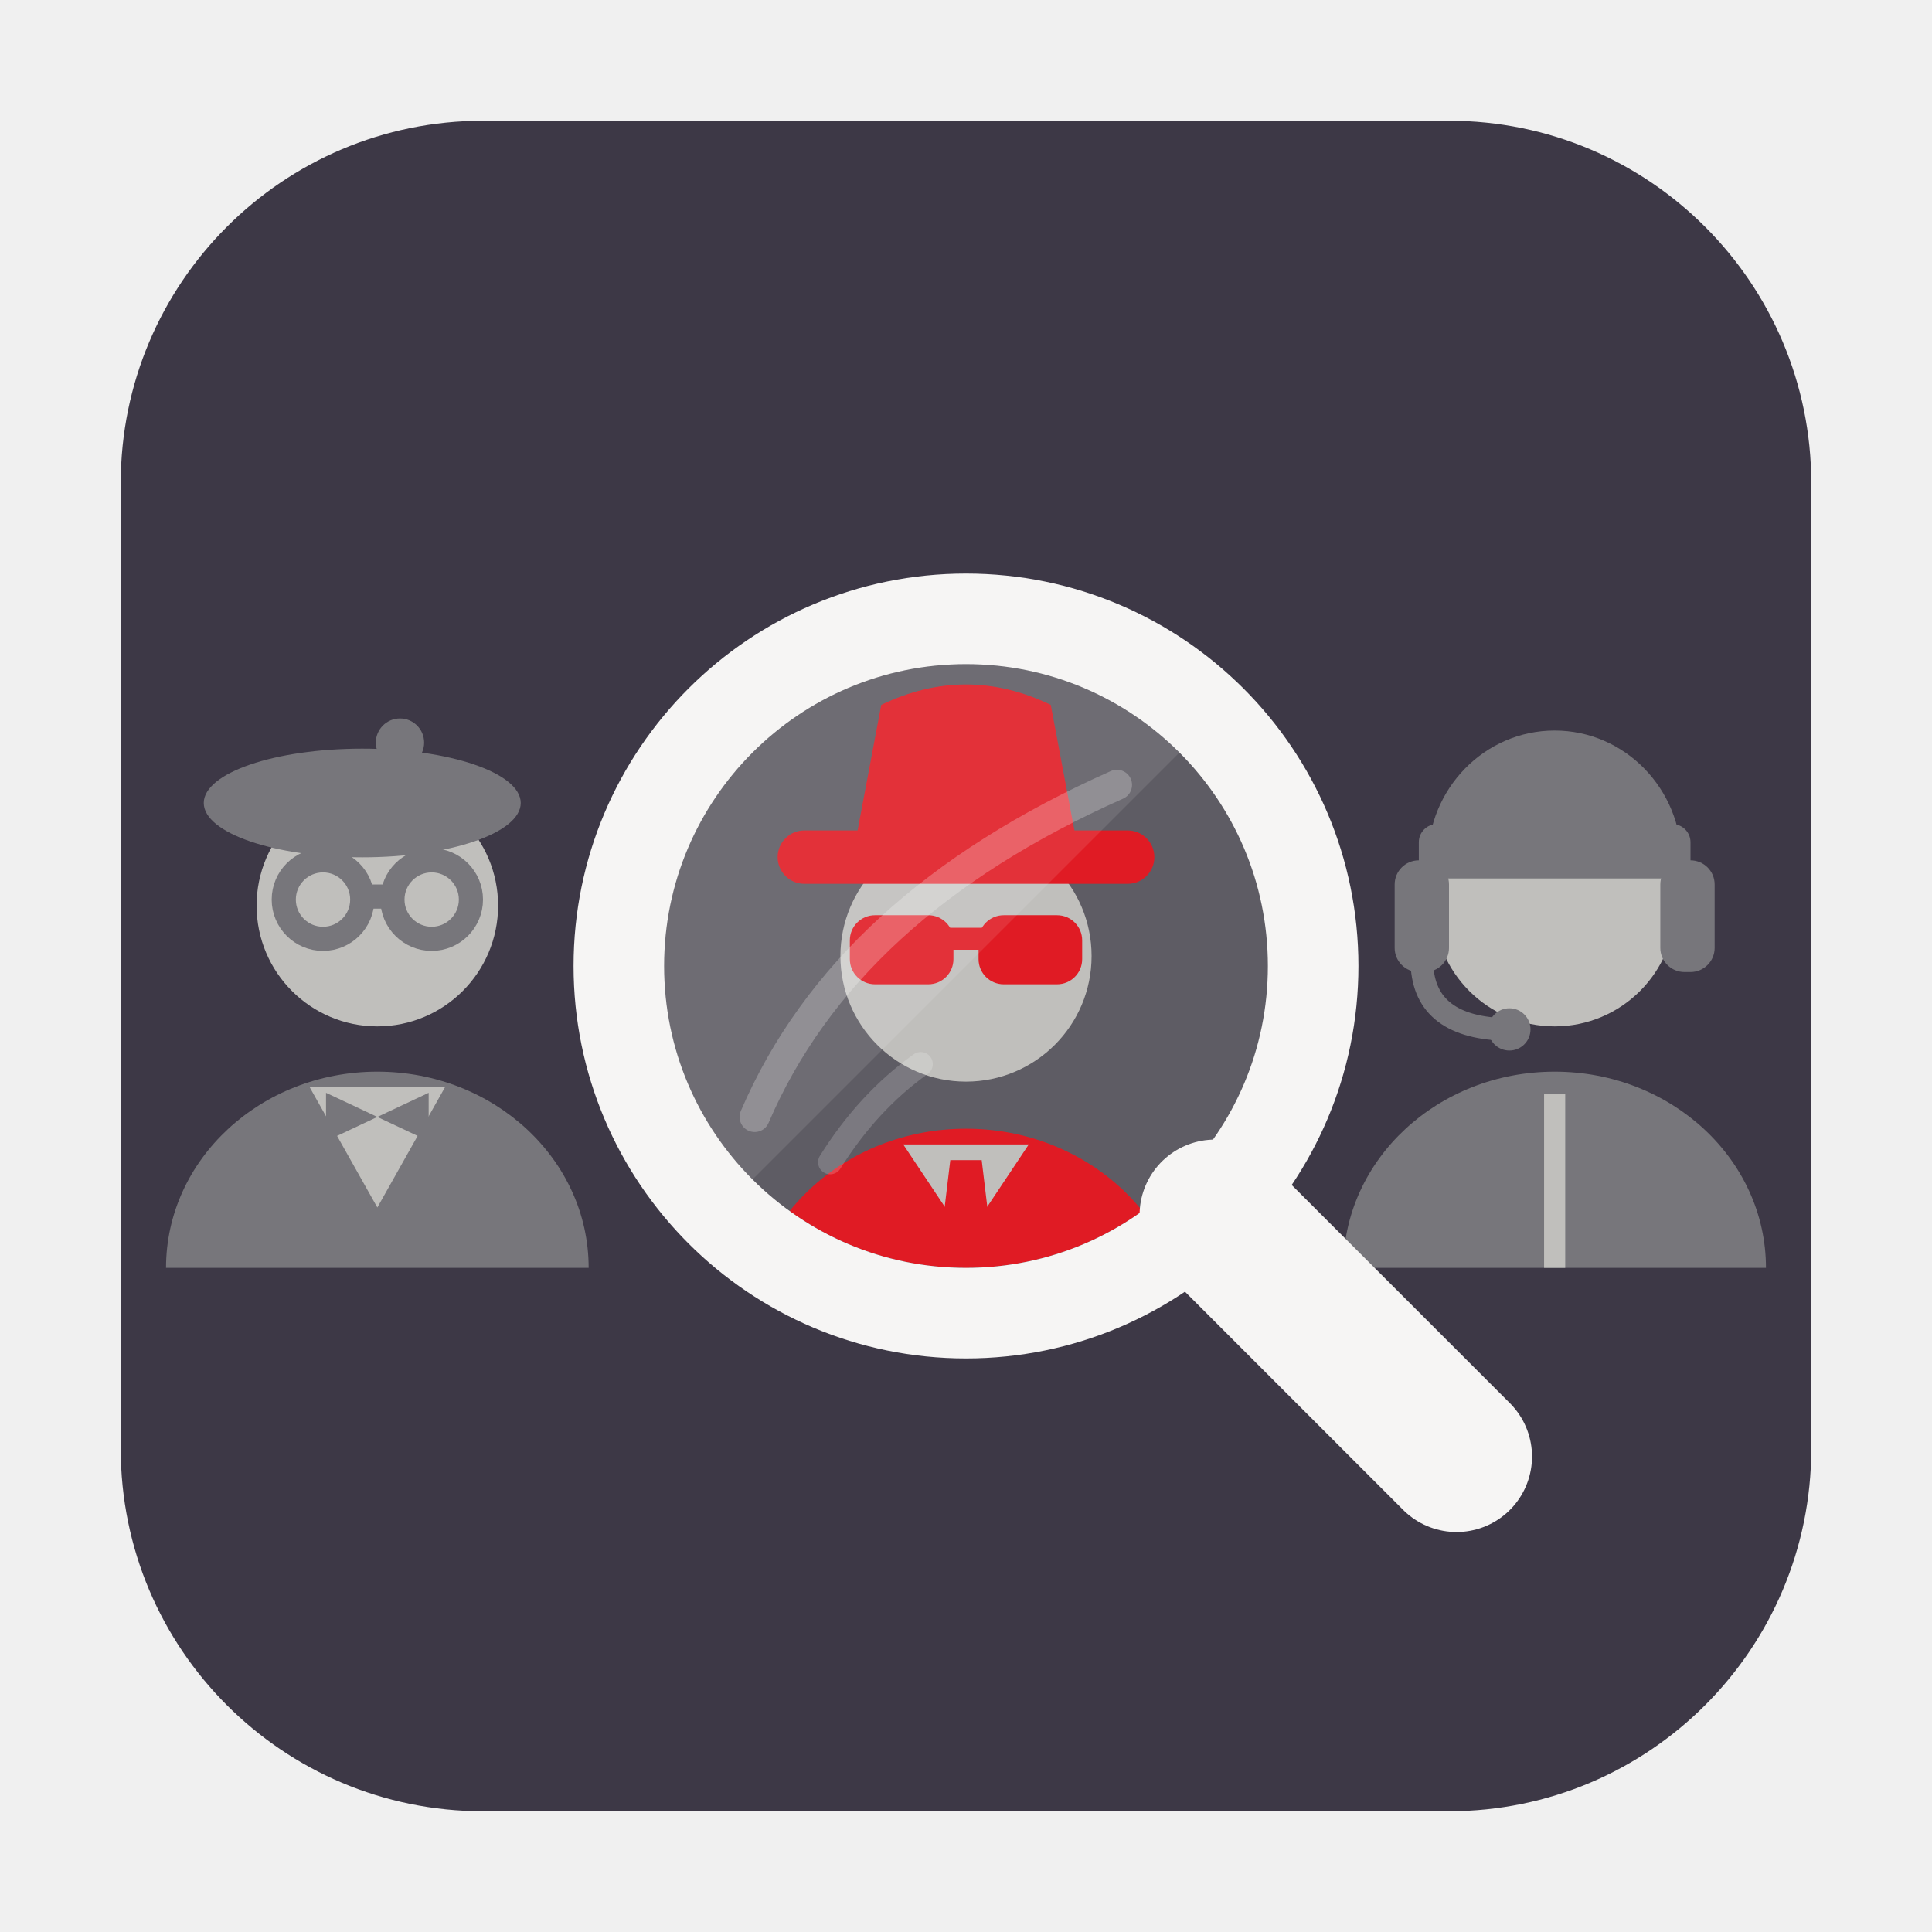
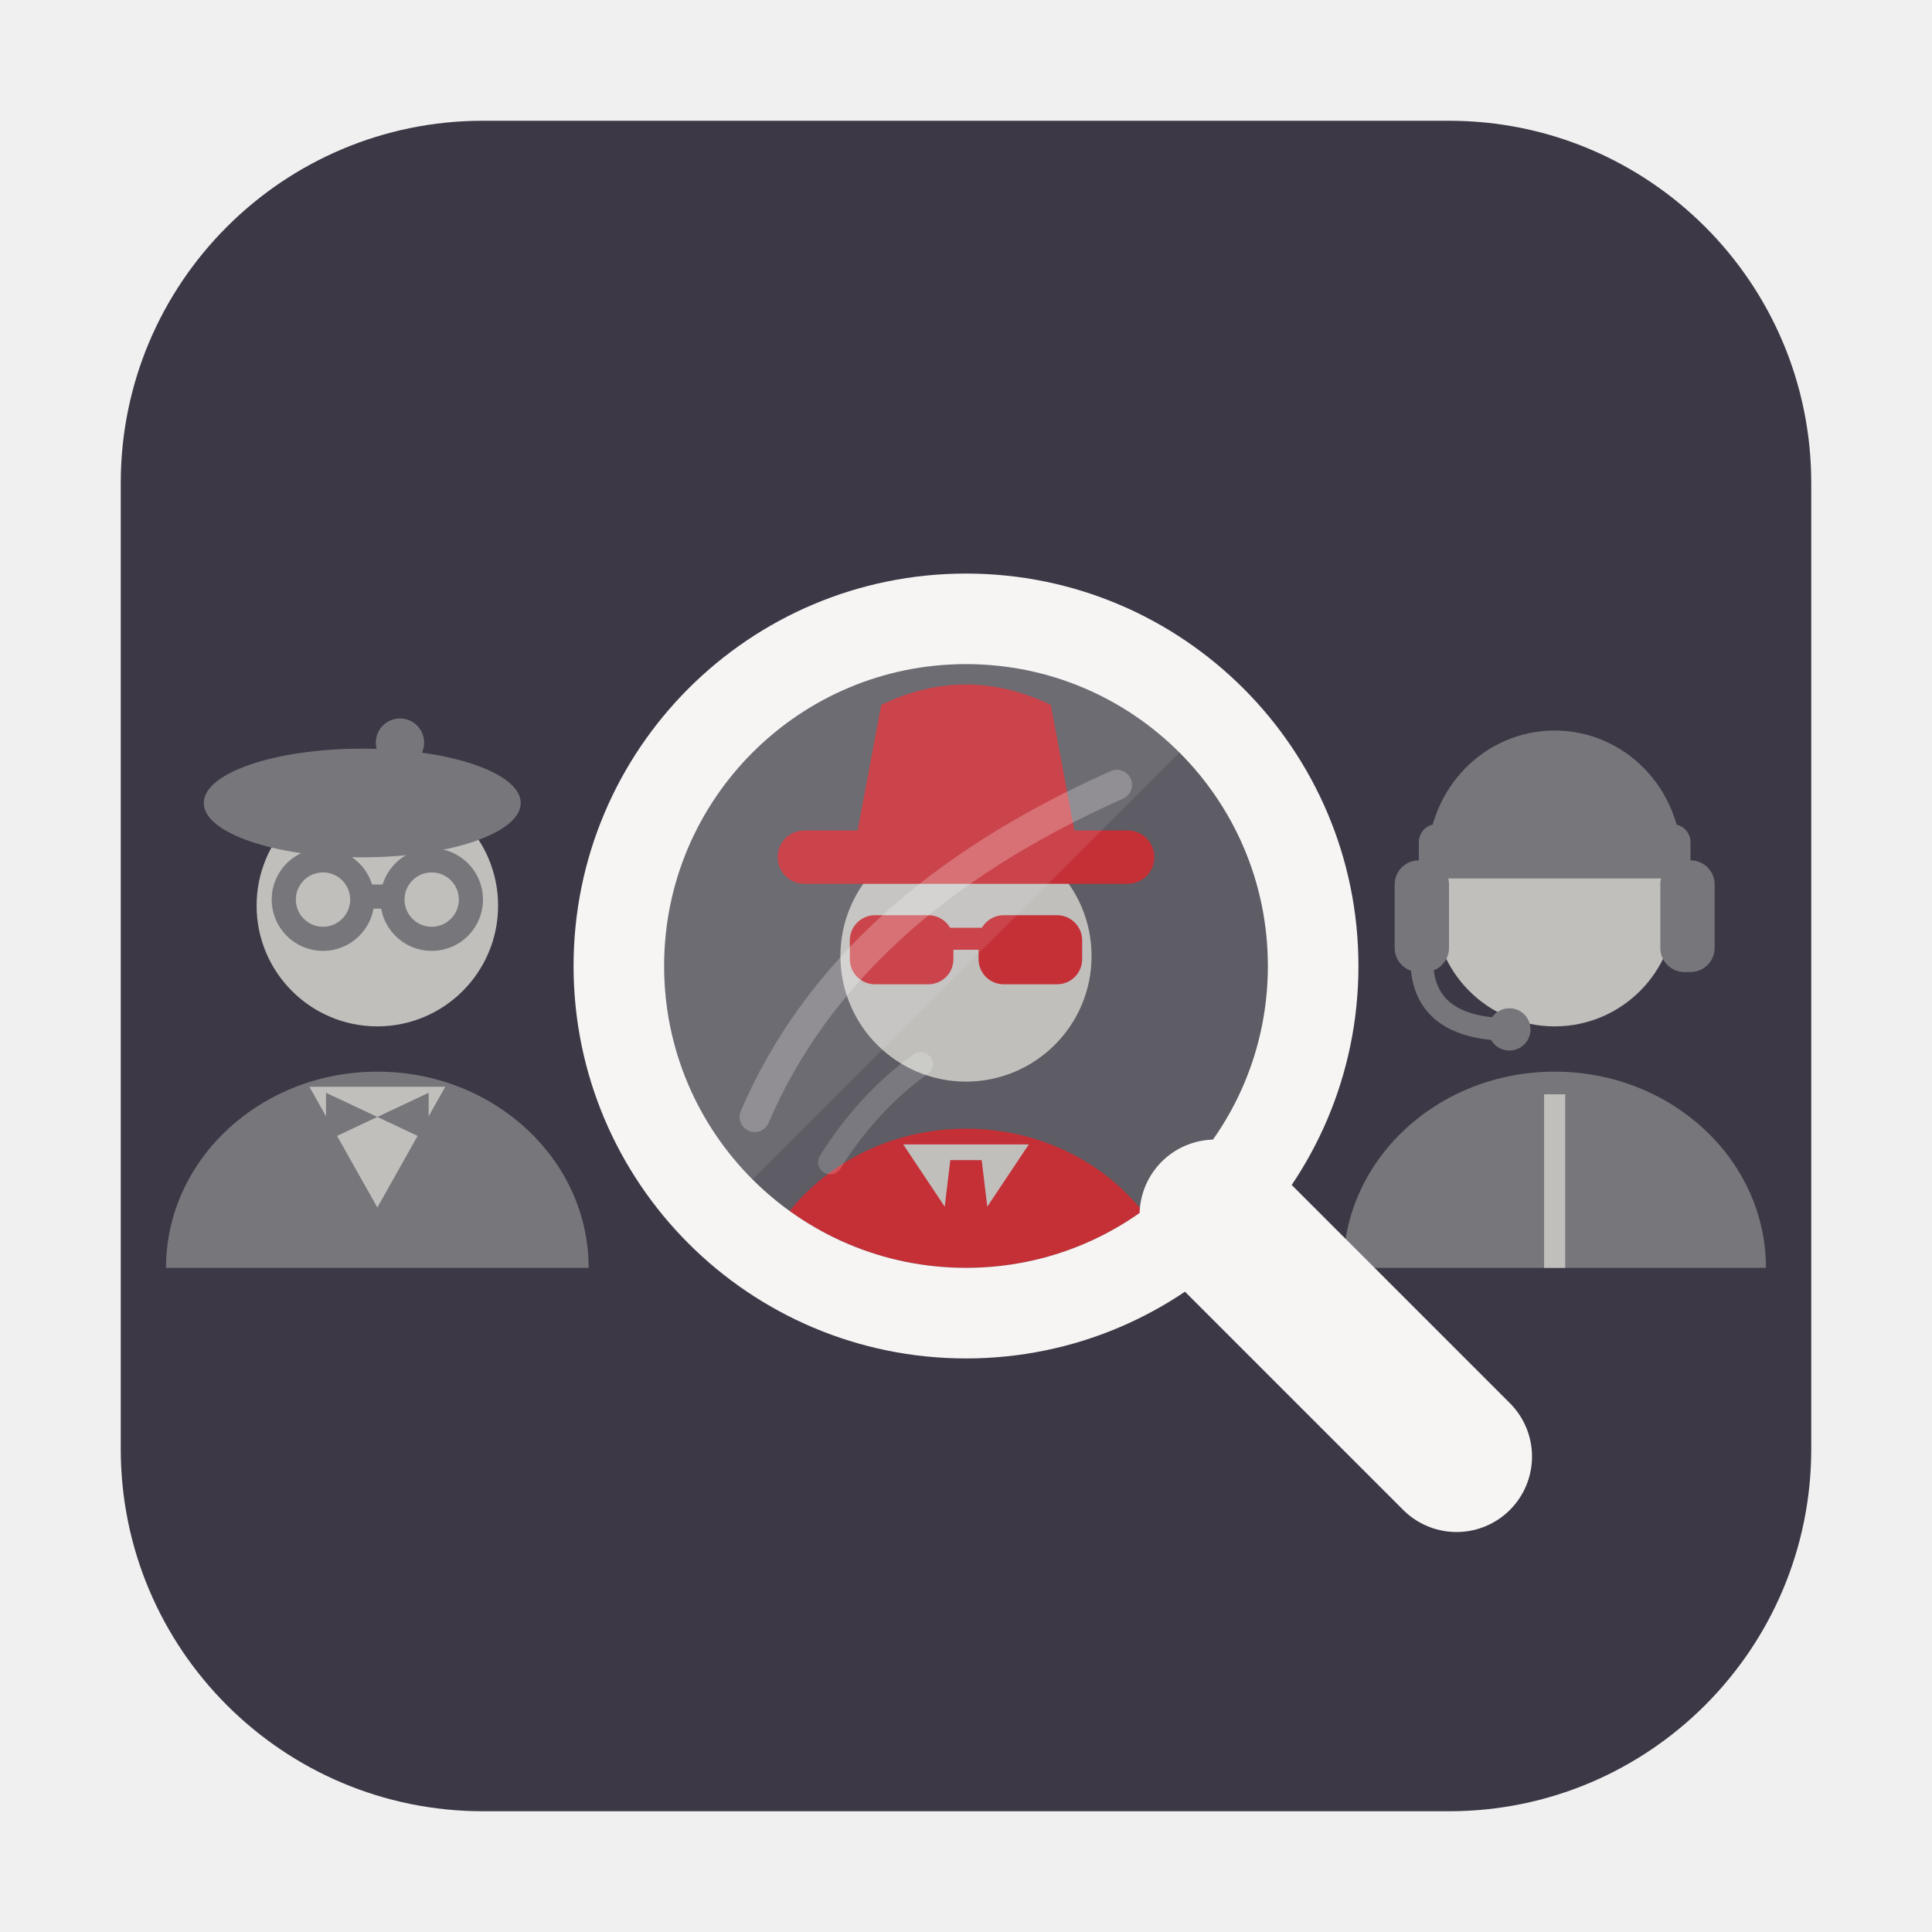
<svg xmlns="http://www.w3.org/2000/svg" viewBox="0 0 128 128">
  <defs>
    <clipPath id="lens">
      <circle cx="64" cy="64" r="20" />
    </clipPath>
    <g id="scholar">
      <path d="M18 84a14 13 0 0 1 28 0z" fill="currentColor" />
      <path d="M27.5 72l4.5 8 4.5-8z" />
      <path d="M28.6 72.4l3.4 1.6 3.4-1.6v3.2l-3.4-1.6-3.4 1.6z" fill="currentColor" />
      <circle cx="32" cy="60" r="8" />
      <g fill="none" stroke="currentColor" stroke-width="1.6">
        <circle cx="28.4" cy="59.6" r="2.6" />
        <circle cx="35.6" cy="59.6" r="2.6" />
        <path d="M31 59.4h2" />
      </g>
      <ellipse cx="31" cy="53.2" rx="10.5" ry="3.6" fill="currentColor" />
      <circle cx="33.5" cy="49.2" r="1.6" fill="currentColor" />
    </g>
    <g id="operative">
      <path d="M18 84a14 13 0 0 1 28 0z" fill="currentColor" />
      <path d="M28 72l4 6 4-6z" />
      <path d="M31 73h2l.6 5-1.6 2-1.6-2z" fill="currentColor" />
      <circle cx="32" cy="60" r="8" />
      <g fill="currentColor">
        <rect x="24.6" y="57.4" width="6.6" height="4.4" rx="1.6" />
        <rect x="32.8" y="57.4" width="6.6" height="4.4" rx="1.6" />
        <rect x="30" y="58.2" width="4" height="1.4" />
        <rect x="20" y="52" width="24" height="3.4" rx="1.7" />
        <path d="M25 52.5l1.6-8.5q5.4-2.6 10.8 0l1.6 8.5z" />
      </g>
    </g>
    <g id="technician">
      <path d="M18 84a14 13 0 0 1 28 0z" fill="currentColor" />
      <rect x="31.3" y="72.5" width="1.4" height="11.5" />
      <circle cx="32" cy="60" r="8" />
      <g fill="currentColor">
        <path d="M23.6 57a8.4 8.6 0 0 1 16.8 0z" />
        <rect x="23" y="54.6" width="18" height="3.6" rx="1.2" />
        <rect x="21.4" y="57" width="3.6" height="7.4" rx="1.6" />
        <rect x="39" y="57" width="3.6" height="7.4" rx="1.6" />
        <path d="M23.2 63.6q0 4.4 5.4 4.6" fill="none" stroke="currentColor" stroke-width="1.5" stroke-linecap="round" />
        <circle cx="29" cy="68.2" r="1.4" />
      </g>
    </g>
  </defs>
  <rect x="8" y="8" width="112" height="112" rx="24" fill="#3d3846" />
  <use href="#scholar" x="-7" fill="#c0bfbc" color="#77767b" />
  <use href="#technician" x="71" fill="#c0bfbc" color="#77767b" />
  <circle cx="64" cy="64" r="23" fill="#5e5c64" />
  <g clip-path="url(#lens)">
-     <use href="#operative" fill="#c0bfbc" color="#e01b24" transform="translate(64 67.5) scale(1.04) translate(-32 -64)" />
+     <use href="#operative" fill="#c0bfbc" color="#c53037" transform="translate(64 67.5) scale(1.04) translate(-32 -64)" />
  </g>
  <g clip-path="url(#lens)" fill="#ffffff">
    <path d="M44 84L84 44L84 40L40 40L40 84z" opacity="0.10" />
    <path d="M50 74q6-14 24-22" fill="none" stroke="#ffffff" stroke-width="2" stroke-linecap="round" opacity="0.24" />
    <path d="M55 77q2.5-4 6-6.5" fill="none" stroke="#ffffff" stroke-width="1.6" stroke-linecap="round" opacity="0.18" />
  </g>
  <circle cx="64" cy="64" r="23" fill="none" stroke="#f6f5f4" stroke-width="6" />
  <path d="M80.5 80.5l16 16" stroke="#f6f5f4" stroke-width="10" stroke-linecap="round" />
</svg>
